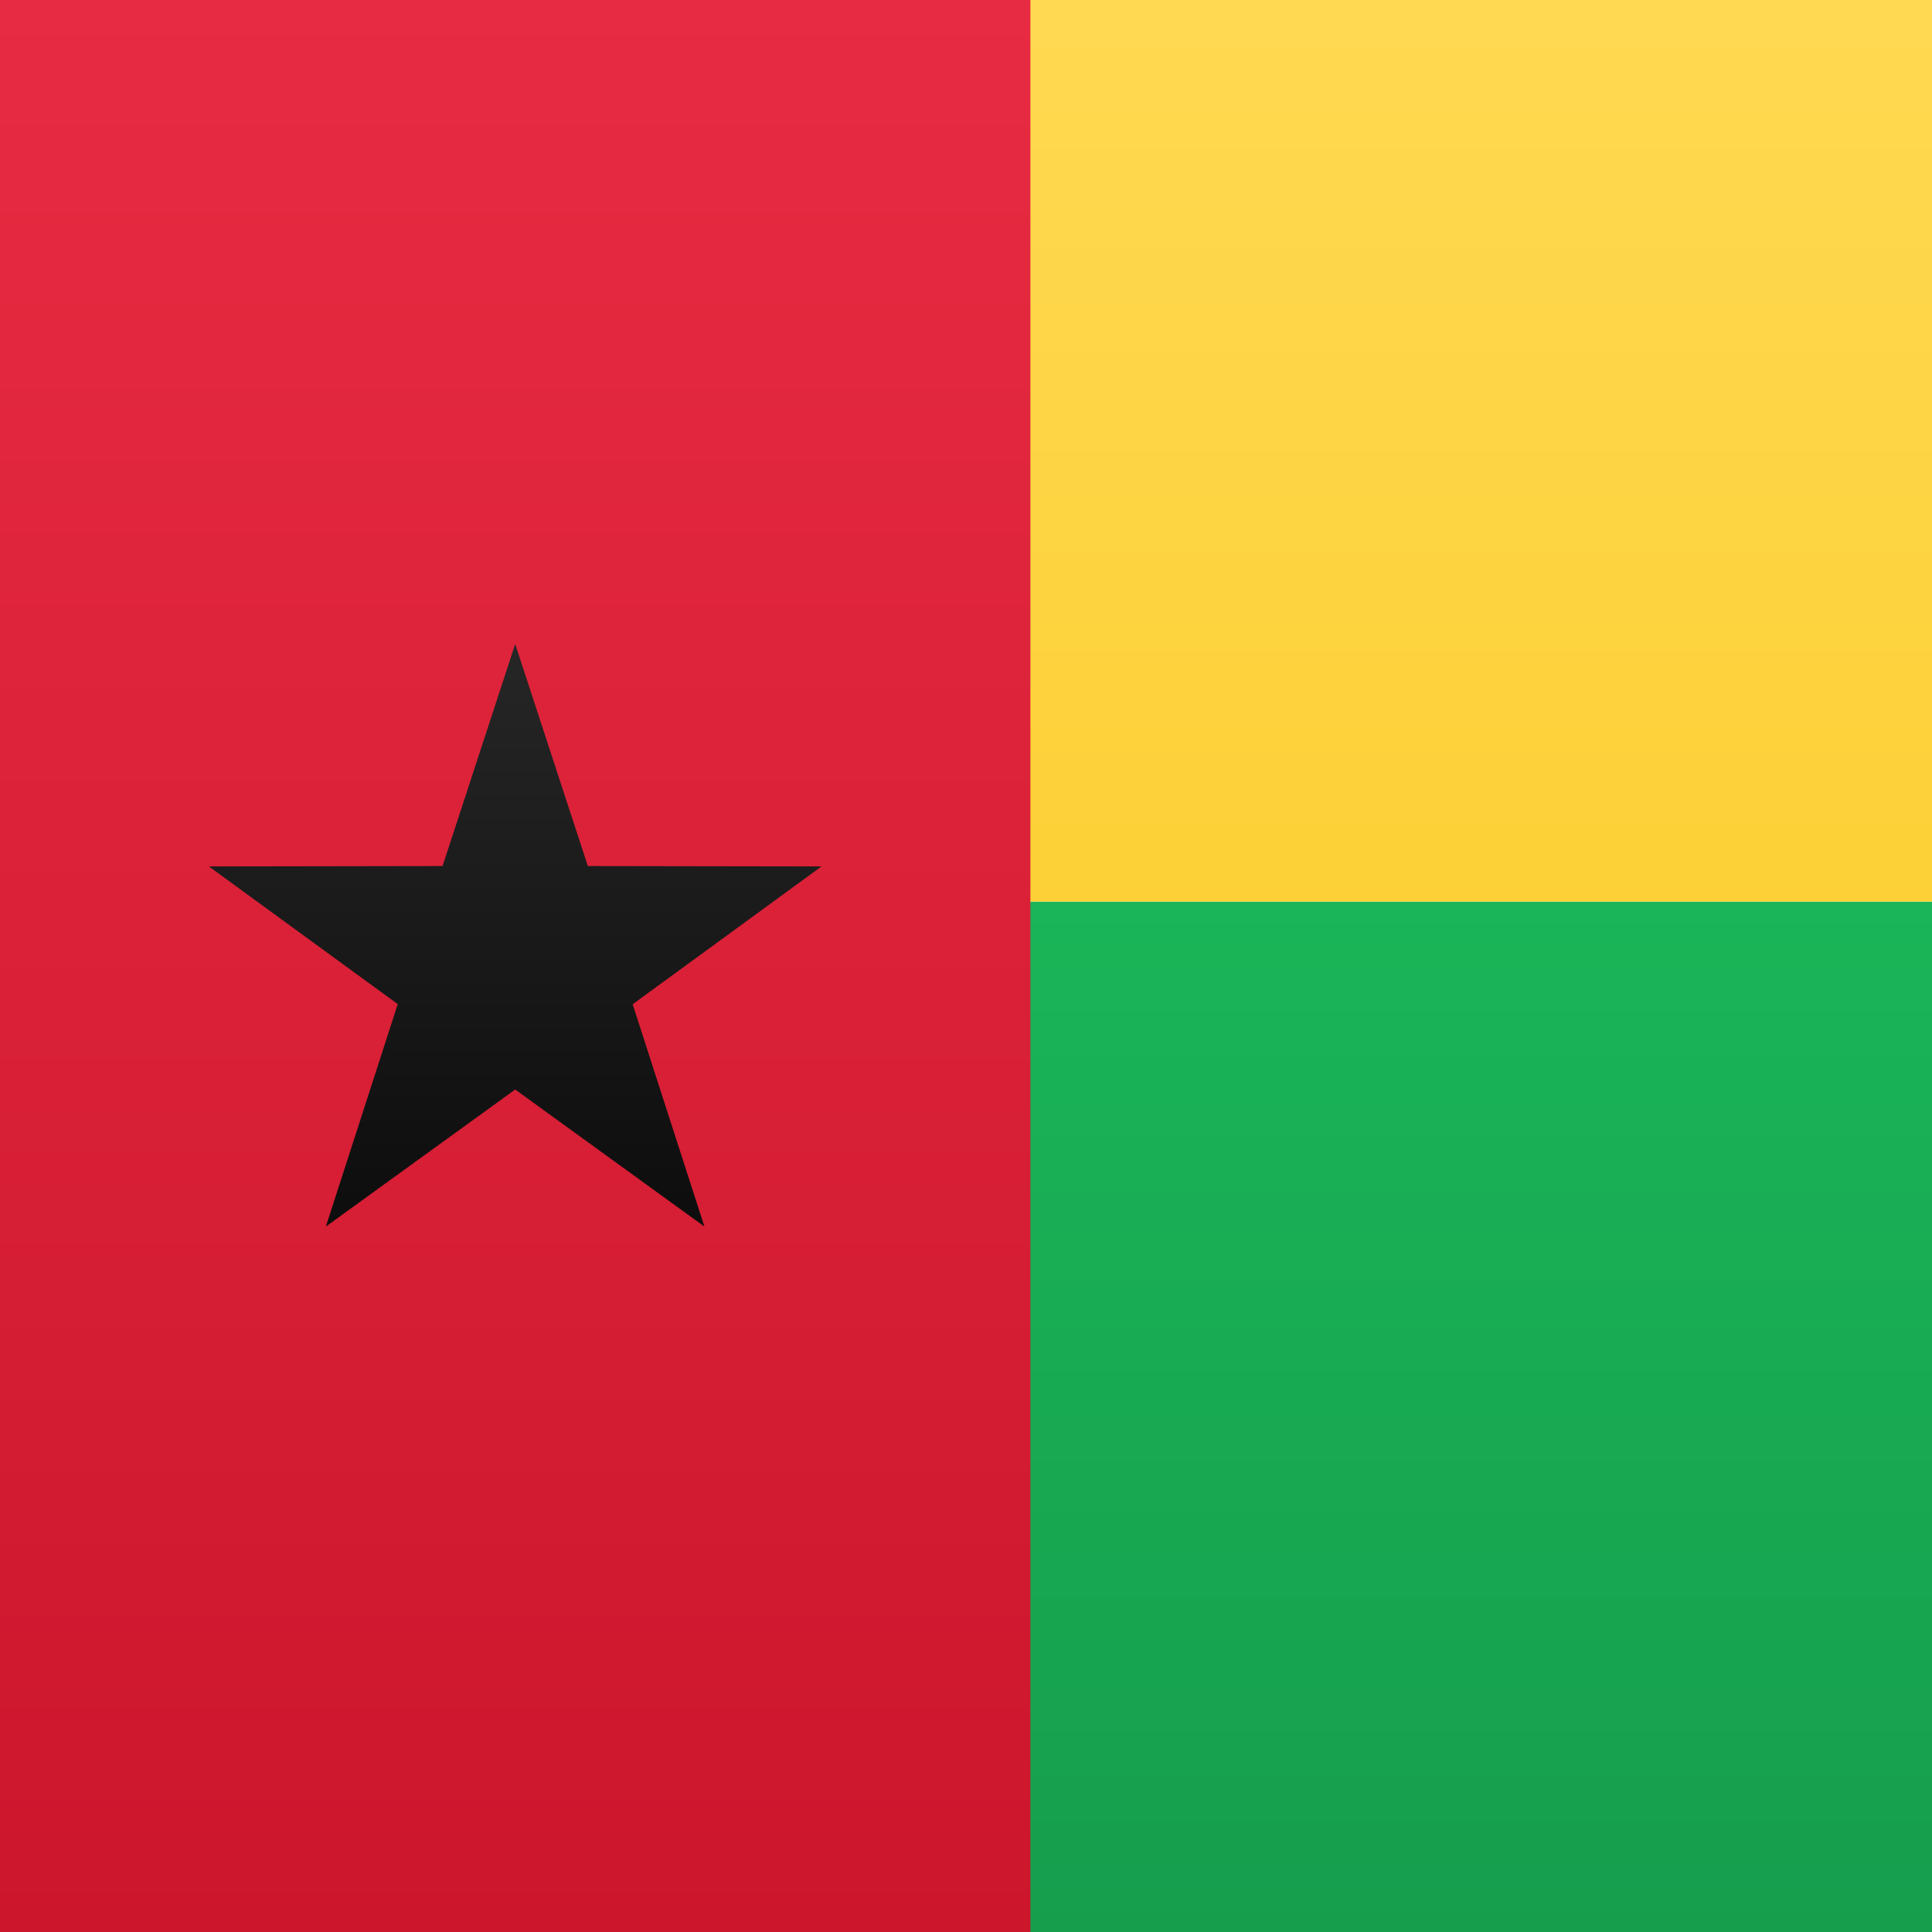
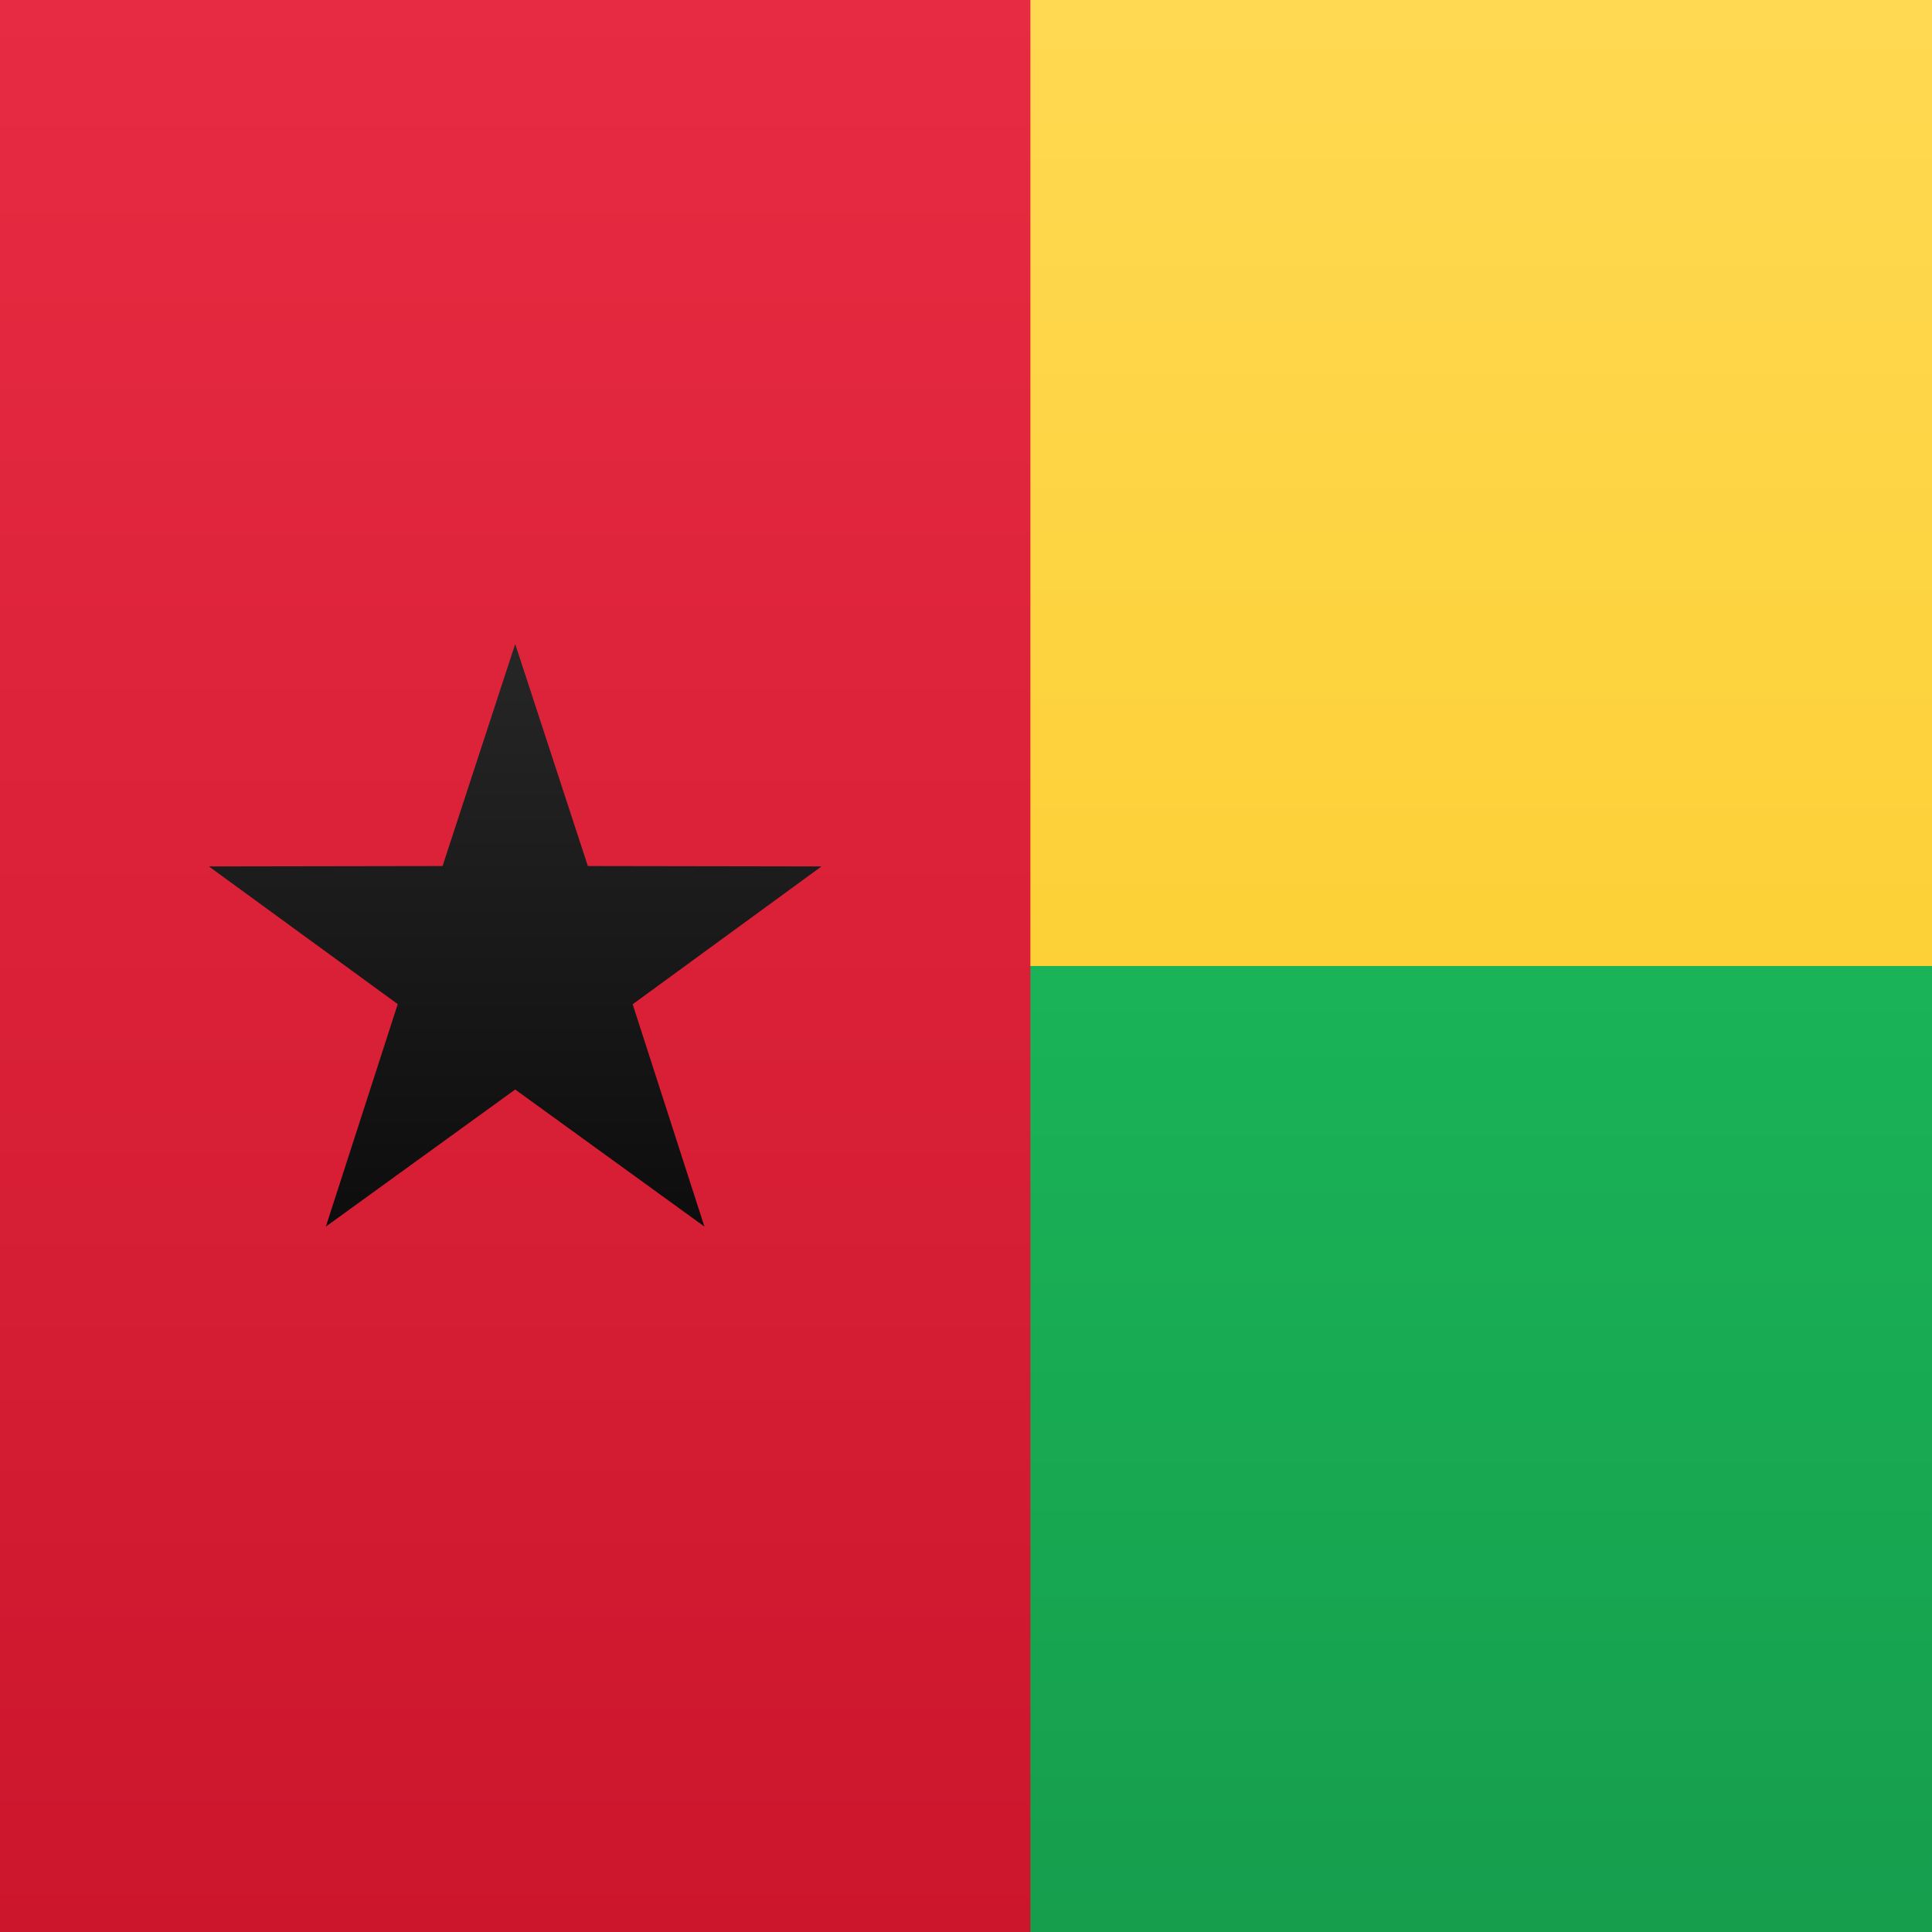
<svg xmlns="http://www.w3.org/2000/svg" width="15" height="15">
  <defs>
    <linearGradient x1="50%" y1="0%" x2="50%" y2="100%" id="a">
      <stop stop-color="#1AB558" offset="0%" />
      <stop stop-color="#169E4D" offset="100%" />
    </linearGradient>
    <linearGradient x1="50%" y1="0%" x2="50%" y2="100%" id="b">
      <stop stop-color="#FFD952" offset="0%" />
      <stop stop-color="#FCD036" offset="100%" />
    </linearGradient>
    <linearGradient x1="50%" y1="0%" x2="50%" y2="100%" id="c">
      <stop stop-color="#E72B42" offset="0%" />
      <stop stop-color="#CC162C" offset="100%" />
    </linearGradient>
    <linearGradient x1="50%" y1="0%" x2="50%" y2="100%" id="d">
      <stop stop-color="#262626" offset="0%" />
      <stop stop-color="#0D0D0D" offset="100%" />
    </linearGradient>
  </defs>
  <g fill="none" fill-rule="evenodd">
    <path fill="url(#a)" d="M0 7h15v8H0z" />
-     <path fill="url(#b)" d="M0 0h15v7H0z" />
+     <path fill="url(#b)" d="M0 0h15v7.5H0z" />
    <path fill="url(#c)" d="M0 0h8v15H0z" />
    <path fill="url(#d)" d="M4 8.459L2.53 9.523l.558-1.727-1.466-1.069 1.814-.003L4 5l.564 1.724 1.814.003-1.466 1.07.557 1.726z" />
  </g>
</svg>
